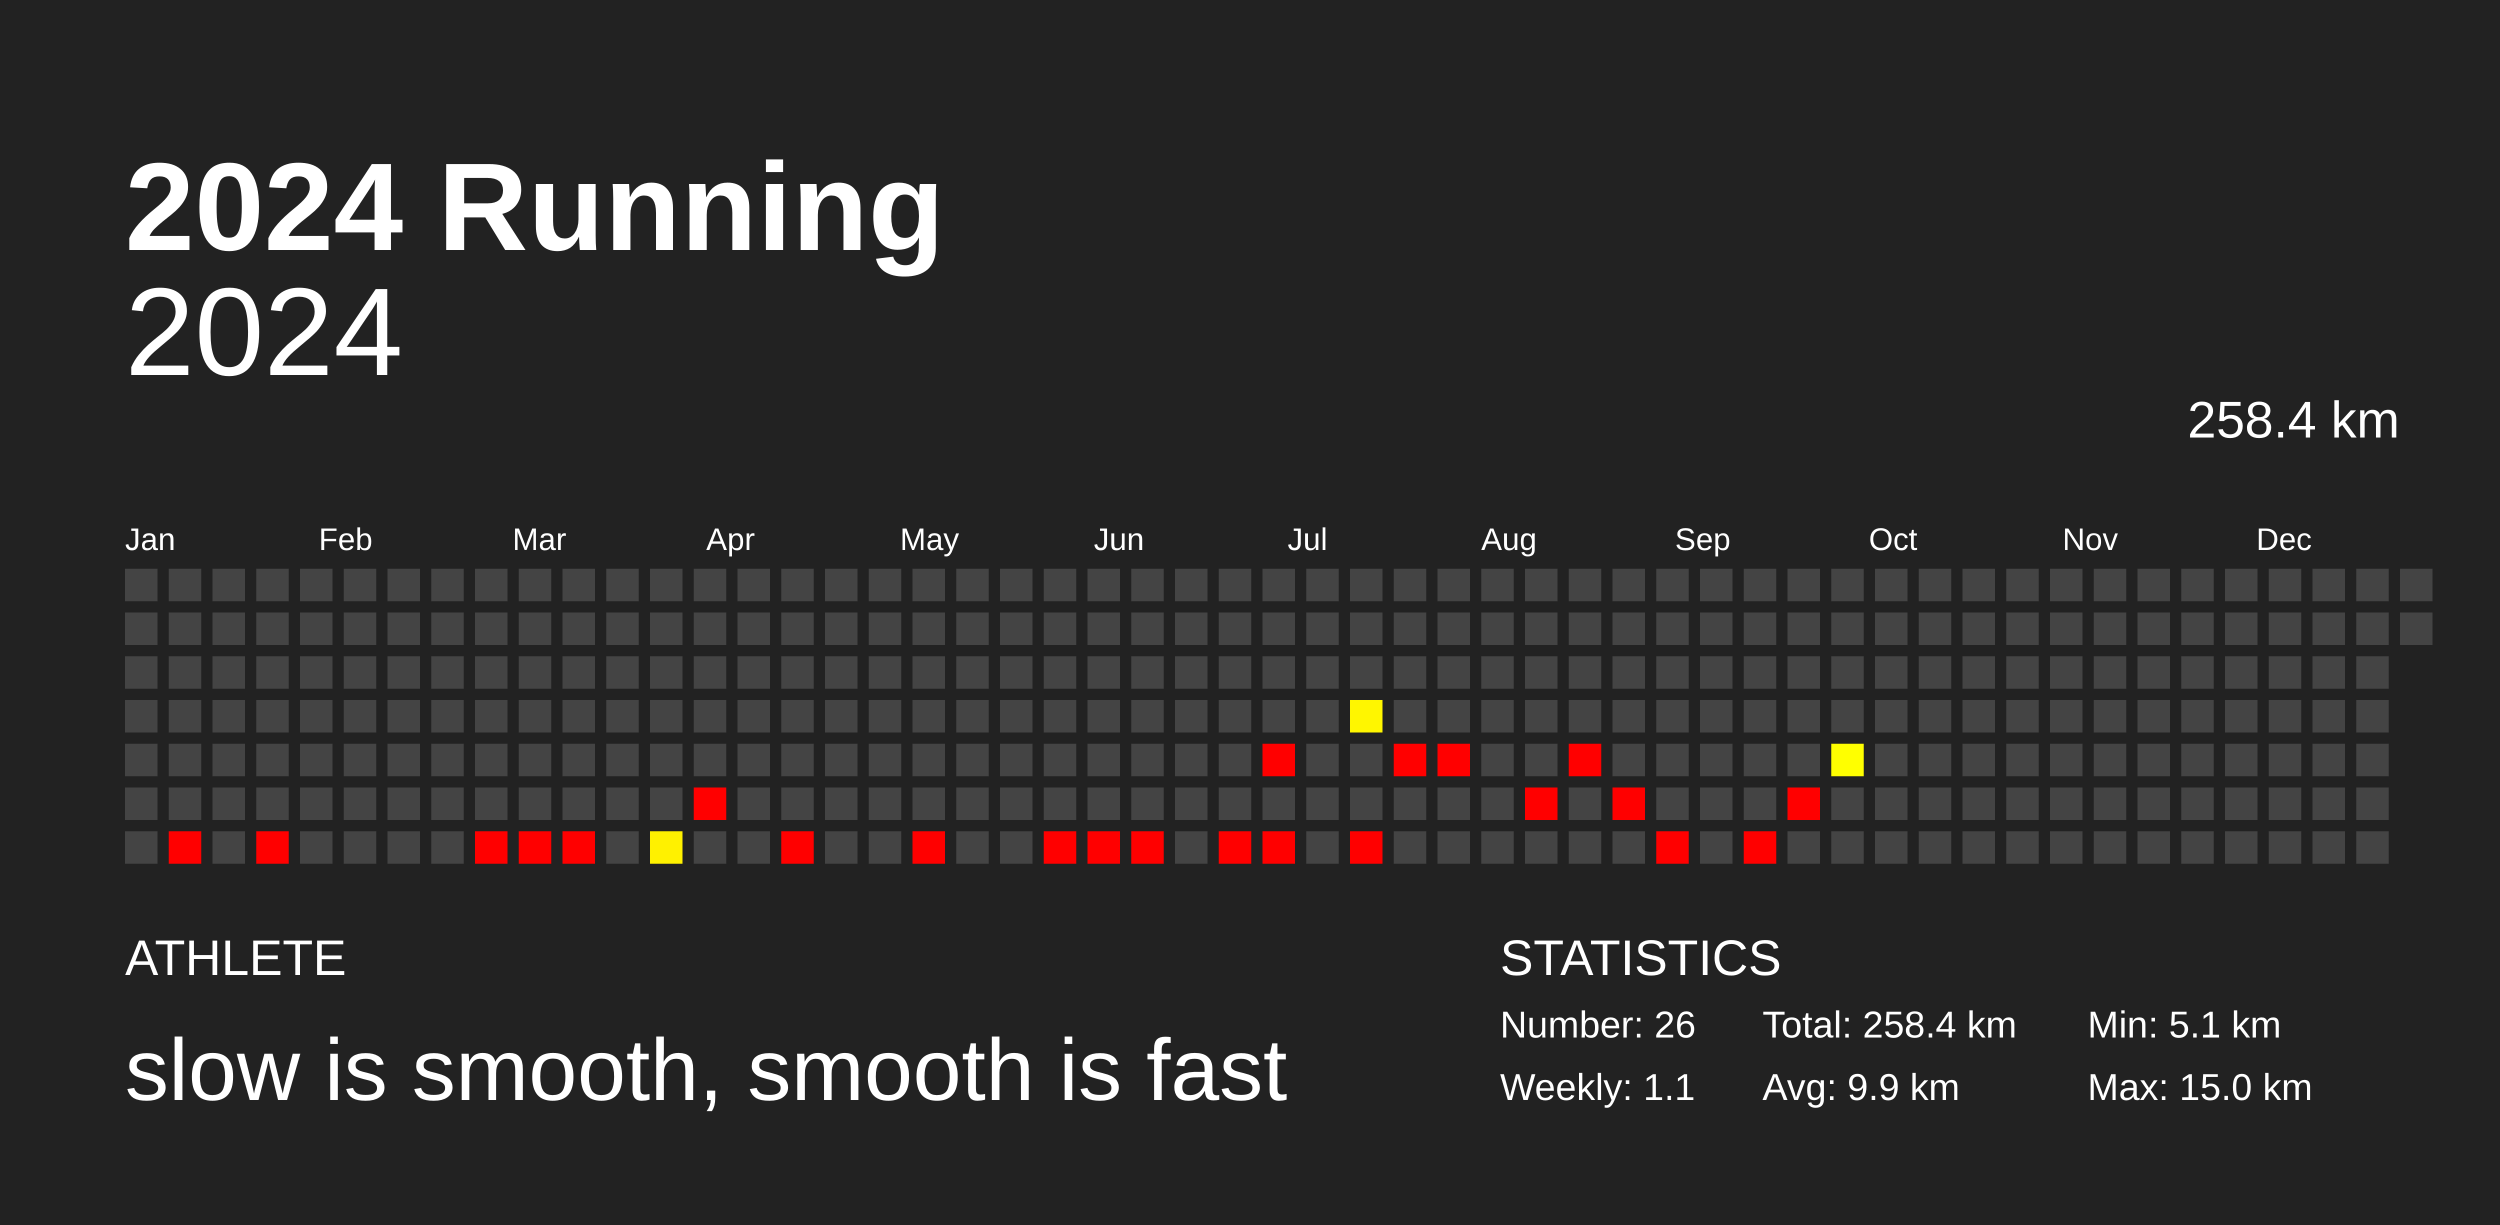
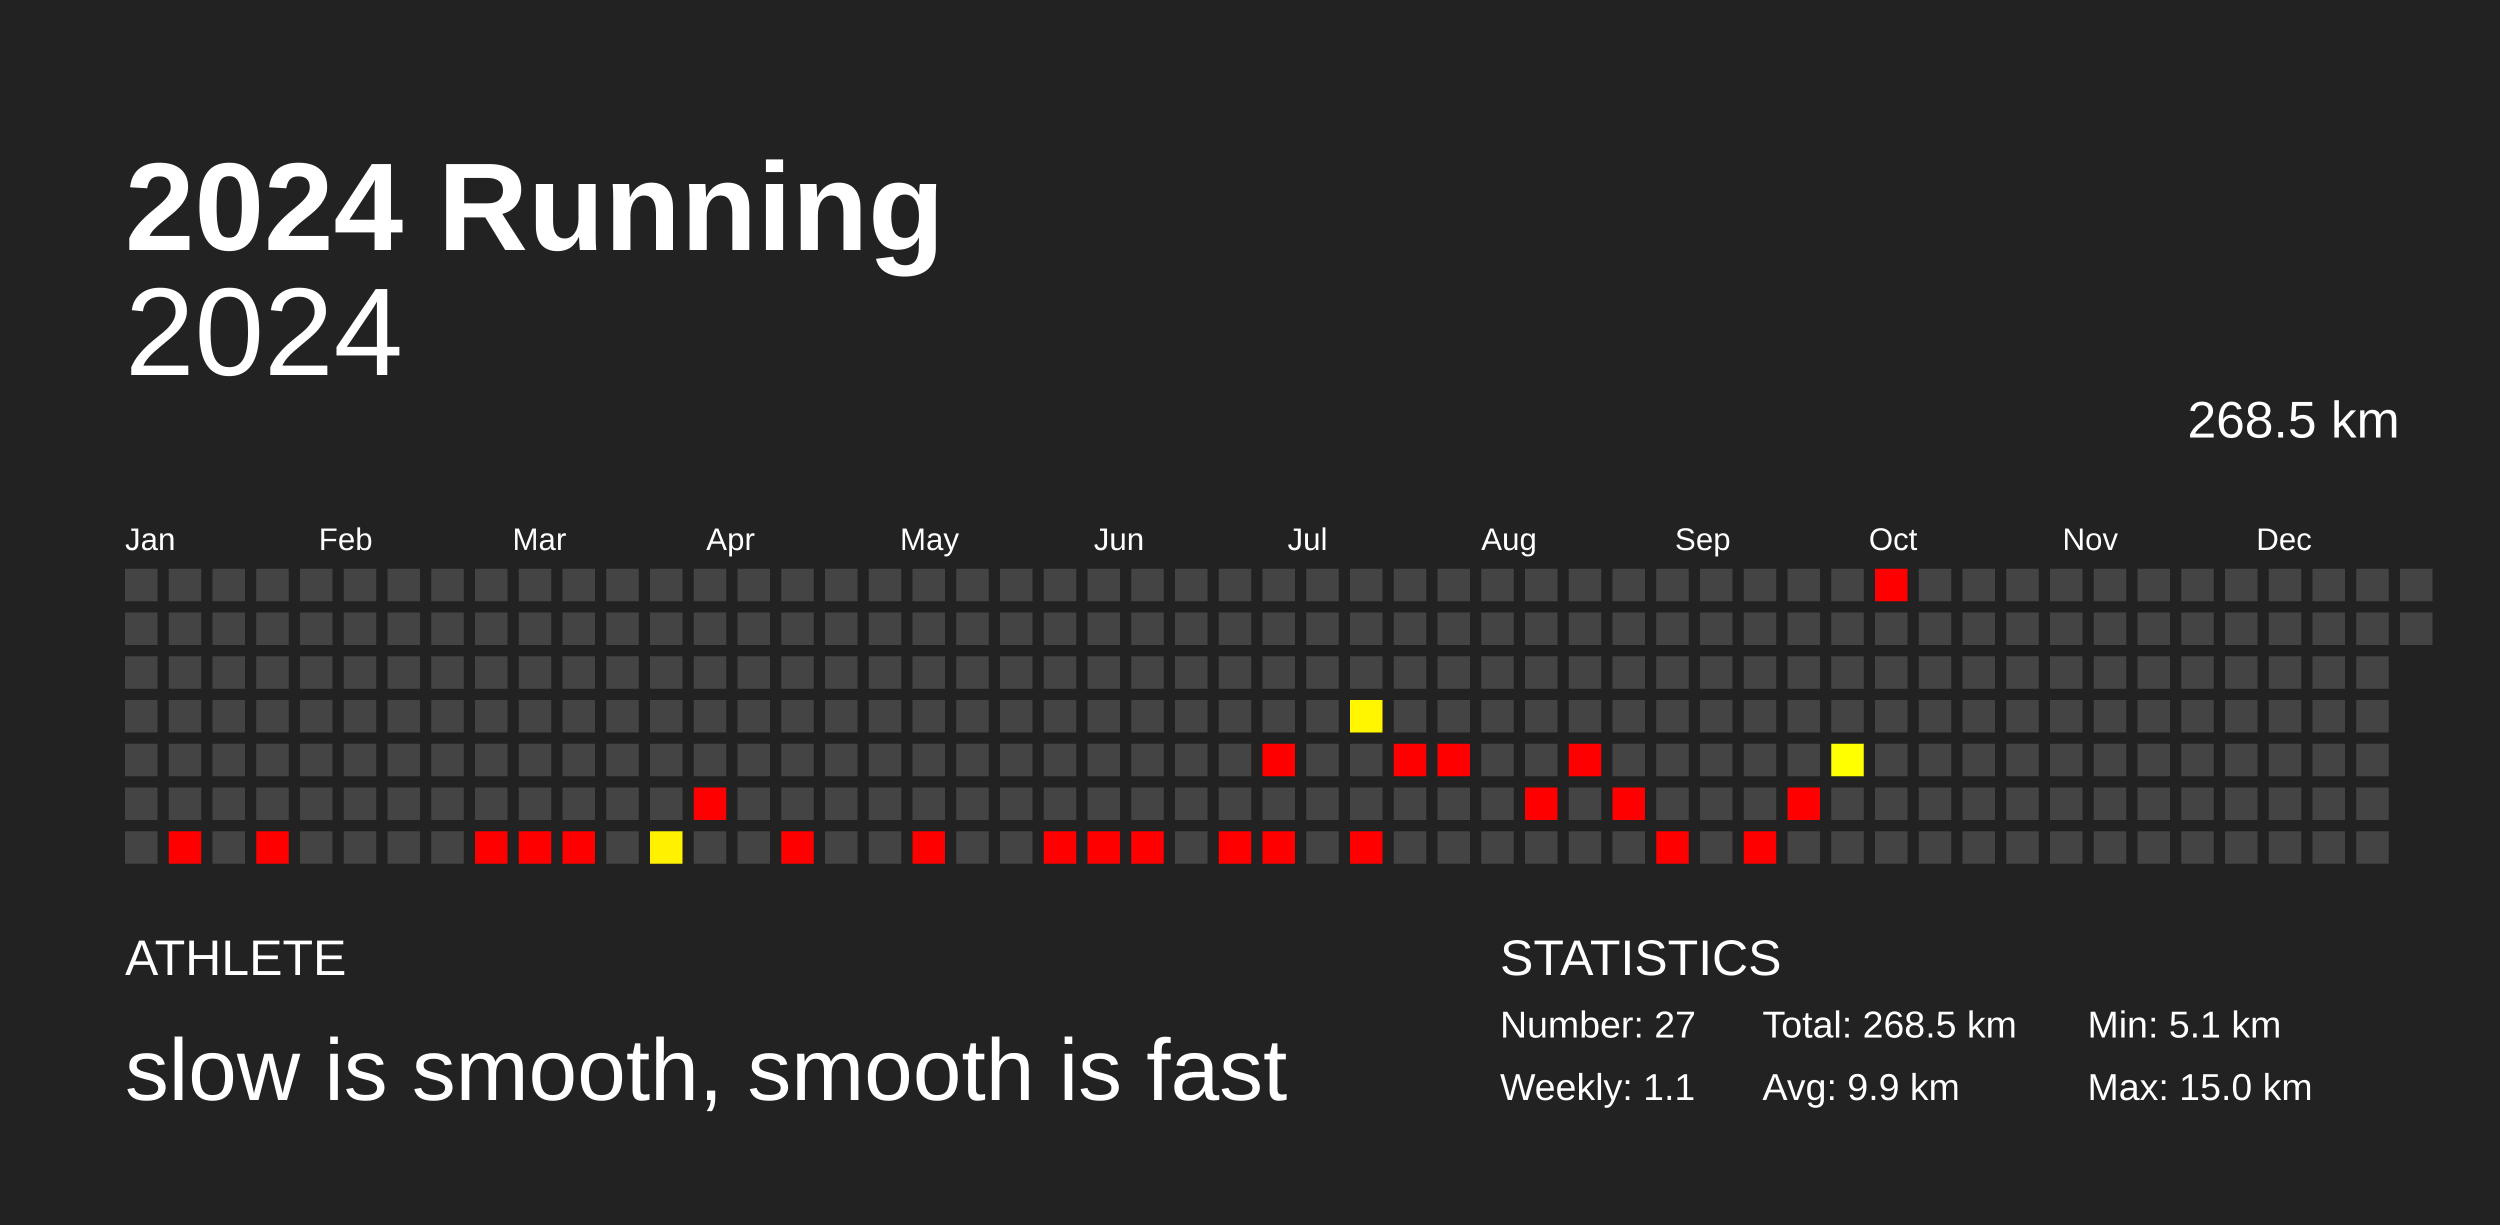
<svg xmlns="http://www.w3.org/2000/svg" baseProfile="full" height="98mm" version="1.1" viewBox="0,0,200,98" width="200mm">
  <defs />
  <rect fill="#222222" height="98" width="200" x="0" y="0" />
  <text fill="#FFFFFF" style="font-size:10px; font-family:Arial; font-weight:bold;" x="10" y="20">2024 Running</text>
  <text fill="#FFFFFF" style="font-size:4px; font-family:Arial" x="10" y="78">ATHLETE</text>
  <text fill="#FFFFFF" style="font-size:7px; font-family:Arial" x="10" y="88">slow is smooth, smooth is fast</text>
  <text fill="#FFFFFF" style="font-size:4px; font-family:Arial" x="120" y="78">STATISTICS</text>
-   <text fill="#FFFFFF" style="font-size:3px; font-family:Arial" x="120" y="83">Number: 26</text>
+   <text fill="#FFFFFF" style="font-size:3px; font-family:Arial" x="120" y="83">Number: 27</text>
  <text fill="#FFFFFF" style="font-size:3px; font-family:Arial" x="120" y="88">Weekly: 1.1</text>
-   <text fill="#FFFFFF" style="font-size:3px; font-family:Arial" x="141" y="83">Total: 258.4 km</text>
+   <text fill="#FFFFFF" style="font-size:3px; font-family:Arial" x="141" y="83">Total: 268.5 km</text>
  <text fill="#FFFFFF" style="font-size:3px; font-family:Arial" x="141" y="88">Avg: 9.9 km</text>
  <text fill="#FFFFFF" style="font-size:3px; font-family:Arial" x="167" y="83">Min: 5.1 km</text>
  <text fill="#FFFFFF" style="font-size:3px; font-family:Arial" x="167" y="88">Max: 15.0 km</text>
  <text alignment-baseline="hanging" fill="#FFFFFF" style="font-size:10.0px; font-family:Arial;" x="10" y="30">2024</text>
-   <text alignment-baseline="hanging" fill="#FFFFFF" style="font-size:4.125px; font-family:Arial;" x="175" y="35">258.4 km</text>
+   <text alignment-baseline="hanging" fill="#FFFFFF" style="font-size:4.125px; font-family:Arial;" x="175" y="35">268.5 km</text>
  <text fill="#FFFFFF" style="font-size:2.5px; font-family:Arial" x="10.0" y="44">Jan</text>
  <text fill="#FFFFFF" style="font-size:2.5px; font-family:Arial" x="25.5" y="44">Feb</text>
  <text fill="#FFFFFF" style="font-size:2.5px; font-family:Arial" x="41.0" y="44">Mar</text>
  <text fill="#FFFFFF" style="font-size:2.5px; font-family:Arial" x="56.5" y="44">Apr</text>
  <text fill="#FFFFFF" style="font-size:2.5px; font-family:Arial" x="72.0" y="44">May</text>
  <text fill="#FFFFFF" style="font-size:2.5px; font-family:Arial" x="87.5" y="44">Jun</text>
  <text fill="#FFFFFF" style="font-size:2.5px; font-family:Arial" x="103.0" y="44">Jul</text>
  <text fill="#FFFFFF" style="font-size:2.5px; font-family:Arial" x="118.5" y="44">Aug</text>
  <text fill="#FFFFFF" style="font-size:2.5px; font-family:Arial" x="134.0" y="44">Sep</text>
  <text fill="#FFFFFF" style="font-size:2.5px; font-family:Arial" x="149.5" y="44">Oct</text>
  <text fill="#FFFFFF" style="font-size:2.5px; font-family:Arial" x="165.0" y="44">Nov</text>
  <text fill="#FFFFFF" style="font-size:2.5px; font-family:Arial" x="180.5" y="44">Dec</text>
  <rect fill="#444444" height="2.6" width="2.6" x="10.0" y="45.5" />
  <rect fill="#444444" height="2.6" width="2.6" x="10.0" y="49.0" />
  <rect fill="#444444" height="2.6" width="2.6" x="10.0" y="52.5" />
  <rect fill="#444444" height="2.6" width="2.6" x="10.0" y="56.0" />
  <rect fill="#444444" height="2.6" width="2.6" x="10.0" y="59.5" />
  <rect fill="#444444" height="2.6" width="2.6" x="10.0" y="63.0" />
  <rect fill="#444444" height="2.6" width="2.6" x="10.0" y="66.5" />
  <rect fill="#444444" height="2.6" width="2.6" x="13.5" y="45.5" />
  <rect fill="#444444" height="2.6" width="2.6" x="13.5" y="49.0" />
  <rect fill="#444444" height="2.6" width="2.6" x="13.5" y="52.5" />
  <rect fill="#444444" height="2.6" width="2.6" x="13.5" y="56.0" />
  <rect fill="#444444" height="2.6" width="2.6" x="13.5" y="59.5" />
  <rect fill="#444444" height="2.6" width="2.6" x="13.5" y="63.0" />
  <rect fill="red" height="2.6" width="2.6" x="13.5" y="66.5" />
  <rect fill="#444444" height="2.6" width="2.6" x="17.0" y="45.5" />
  <rect fill="#444444" height="2.6" width="2.6" x="17.0" y="49.0" />
  <rect fill="#444444" height="2.6" width="2.6" x="17.0" y="52.5" />
  <rect fill="#444444" height="2.6" width="2.6" x="17.0" y="56.0" />
  <rect fill="#444444" height="2.6" width="2.6" x="17.0" y="59.5" />
  <rect fill="#444444" height="2.6" width="2.6" x="17.0" y="63.0" />
  <rect fill="#444444" height="2.6" width="2.6" x="17.0" y="66.5" />
  <rect fill="#444444" height="2.6" width="2.6" x="20.5" y="45.5" />
  <rect fill="#444444" height="2.6" width="2.6" x="20.5" y="49.0" />
  <rect fill="#444444" height="2.6" width="2.6" x="20.5" y="52.5" />
  <rect fill="#444444" height="2.6" width="2.6" x="20.5" y="56.0" />
  <rect fill="#444444" height="2.6" width="2.6" x="20.5" y="59.5" />
  <rect fill="#444444" height="2.6" width="2.6" x="20.5" y="63.0" />
  <rect fill="red" height="2.6" width="2.6" x="20.5" y="66.5" />
  <rect fill="#444444" height="2.6" width="2.6" x="24.0" y="45.5" />
  <rect fill="#444444" height="2.6" width="2.6" x="24.0" y="49.0" />
  <rect fill="#444444" height="2.6" width="2.6" x="24.0" y="52.5" />
  <rect fill="#444444" height="2.6" width="2.6" x="24.0" y="56.0" />
  <rect fill="#444444" height="2.6" width="2.6" x="24.0" y="59.5" />
  <rect fill="#444444" height="2.6" width="2.6" x="24.0" y="63.0" />
  <rect fill="#444444" height="2.6" width="2.6" x="24.0" y="66.5" />
  <rect fill="#444444" height="2.6" width="2.6" x="27.5" y="45.5" />
  <rect fill="#444444" height="2.6" width="2.6" x="27.5" y="49.0" />
  <rect fill="#444444" height="2.6" width="2.6" x="27.5" y="52.5" />
  <rect fill="#444444" height="2.6" width="2.6" x="27.5" y="56.0" />
  <rect fill="#444444" height="2.6" width="2.6" x="27.5" y="59.5" />
  <rect fill="#444444" height="2.6" width="2.6" x="27.5" y="63.0" />
  <rect fill="#444444" height="2.6" width="2.6" x="27.5" y="66.5" />
  <rect fill="#444444" height="2.6" width="2.6" x="31.0" y="45.5" />
  <rect fill="#444444" height="2.6" width="2.6" x="31.0" y="49.0" />
  <rect fill="#444444" height="2.6" width="2.6" x="31.0" y="52.5" />
  <rect fill="#444444" height="2.6" width="2.6" x="31.0" y="56.0" />
  <rect fill="#444444" height="2.6" width="2.6" x="31.0" y="59.5" />
  <rect fill="#444444" height="2.6" width="2.6" x="31.0" y="63.0" />
  <rect fill="#444444" height="2.6" width="2.6" x="31.0" y="66.5" />
  <rect fill="#444444" height="2.6" width="2.6" x="34.5" y="45.5" />
  <rect fill="#444444" height="2.6" width="2.6" x="34.5" y="49.0" />
  <rect fill="#444444" height="2.6" width="2.6" x="34.5" y="52.5" />
  <rect fill="#444444" height="2.6" width="2.6" x="34.5" y="56.0" />
  <rect fill="#444444" height="2.6" width="2.6" x="34.5" y="59.5" />
  <rect fill="#444444" height="2.6" width="2.6" x="34.5" y="63.0" />
  <rect fill="#444444" height="2.6" width="2.6" x="34.5" y="66.5" />
  <rect fill="#444444" height="2.6" width="2.6" x="38.0" y="45.5" />
  <rect fill="#444444" height="2.6" width="2.6" x="38.0" y="49.0" />
  <rect fill="#444444" height="2.6" width="2.6" x="38.0" y="52.5" />
  <rect fill="#444444" height="2.6" width="2.6" x="38.0" y="56.0" />
  <rect fill="#444444" height="2.6" width="2.6" x="38.0" y="59.5" />
  <rect fill="#444444" height="2.6" width="2.6" x="38.0" y="63.0" />
  <rect fill="red" height="2.6" width="2.6" x="38.0" y="66.5" />
  <rect fill="#444444" height="2.6" width="2.6" x="41.5" y="45.5" />
  <rect fill="#444444" height="2.6" width="2.6" x="41.5" y="49.0" />
  <rect fill="#444444" height="2.6" width="2.6" x="41.5" y="52.5" />
  <rect fill="#444444" height="2.6" width="2.6" x="41.5" y="56.0" />
  <rect fill="#444444" height="2.6" width="2.6" x="41.5" y="59.5" />
  <rect fill="#444444" height="2.6" width="2.6" x="41.5" y="63.0" />
  <rect fill="red" height="2.6" width="2.6" x="41.5" y="66.5" />
  <rect fill="#444444" height="2.6" width="2.6" x="45.0" y="45.5" />
  <rect fill="#444444" height="2.6" width="2.6" x="45.0" y="49.0" />
  <rect fill="#444444" height="2.6" width="2.6" x="45.0" y="52.5" />
  <rect fill="#444444" height="2.6" width="2.6" x="45.0" y="56.0" />
  <rect fill="#444444" height="2.6" width="2.6" x="45.0" y="59.5" />
  <rect fill="#444444" height="2.6" width="2.6" x="45.0" y="63.0" />
  <rect fill="red" height="2.6" width="2.6" x="45.0" y="66.5" />
  <rect fill="#444444" height="2.6" width="2.6" x="48.5" y="45.5" />
  <rect fill="#444444" height="2.6" width="2.6" x="48.5" y="49.0" />
  <rect fill="#444444" height="2.6" width="2.6" x="48.5" y="52.5" />
  <rect fill="#444444" height="2.6" width="2.6" x="48.5" y="56.0" />
  <rect fill="#444444" height="2.6" width="2.6" x="48.5" y="59.5" />
  <rect fill="#444444" height="2.6" width="2.6" x="48.5" y="63.0" />
  <rect fill="#444444" height="2.6" width="2.6" x="48.5" y="66.5" />
  <rect fill="#444444" height="2.6" width="2.6" x="52.0" y="45.5" />
  <rect fill="#444444" height="2.6" width="2.6" x="52.0" y="49.0" />
  <rect fill="#444444" height="2.6" width="2.6" x="52.0" y="52.5" />
  <rect fill="#444444" height="2.6" width="2.6" x="52.0" y="56.0" />
  <rect fill="#444444" height="2.6" width="2.6" x="52.0" y="59.5" />
  <rect fill="#444444" height="2.6" width="2.6" x="52.0" y="63.0" />
  <rect fill="#fff100" height="2.6" width="2.6" x="52.0" y="66.5" />
  <rect fill="#444444" height="2.6" width="2.6" x="55.5" y="45.5" />
  <rect fill="#444444" height="2.6" width="2.6" x="55.5" y="49.0" />
  <rect fill="#444444" height="2.6" width="2.6" x="55.5" y="52.5" />
  <rect fill="#444444" height="2.6" width="2.6" x="55.5" y="56.0" />
  <rect fill="#444444" height="2.6" width="2.6" x="55.5" y="59.5" />
  <rect fill="red" height="2.6" width="2.6" x="55.5" y="63.0" />
  <rect fill="#444444" height="2.6" width="2.6" x="55.5" y="66.5" />
  <rect fill="#444444" height="2.6" width="2.6" x="59.0" y="45.5" />
  <rect fill="#444444" height="2.6" width="2.6" x="59.0" y="49.0" />
  <rect fill="#444444" height="2.6" width="2.6" x="59.0" y="52.5" />
  <rect fill="#444444" height="2.6" width="2.6" x="59.0" y="56.0" />
  <rect fill="#444444" height="2.6" width="2.6" x="59.0" y="59.5" />
  <rect fill="#444444" height="2.6" width="2.6" x="59.0" y="63.0" />
  <rect fill="#444444" height="2.6" width="2.6" x="59.0" y="66.5" />
  <rect fill="#444444" height="2.6" width="2.6" x="62.5" y="45.5" />
  <rect fill="#444444" height="2.6" width="2.6" x="62.5" y="49.0" />
  <rect fill="#444444" height="2.6" width="2.6" x="62.5" y="52.5" />
  <rect fill="#444444" height="2.6" width="2.6" x="62.5" y="56.0" />
  <rect fill="#444444" height="2.6" width="2.6" x="62.5" y="59.5" />
  <rect fill="#444444" height="2.6" width="2.6" x="62.5" y="63.0" />
  <rect fill="red" height="2.6" width="2.6" x="62.5" y="66.5" />
  <rect fill="#444444" height="2.6" width="2.6" x="66.0" y="45.5" />
  <rect fill="#444444" height="2.6" width="2.6" x="66.0" y="49.0" />
  <rect fill="#444444" height="2.6" width="2.6" x="66.0" y="52.5" />
  <rect fill="#444444" height="2.6" width="2.6" x="66.0" y="56.0" />
  <rect fill="#444444" height="2.6" width="2.6" x="66.0" y="59.5" />
  <rect fill="#444444" height="2.6" width="2.6" x="66.0" y="63.0" />
  <rect fill="#444444" height="2.6" width="2.6" x="66.0" y="66.5" />
  <rect fill="#444444" height="2.6" width="2.6" x="69.5" y="45.5" />
  <rect fill="#444444" height="2.6" width="2.6" x="69.5" y="49.0" />
  <rect fill="#444444" height="2.6" width="2.6" x="69.5" y="52.5" />
  <rect fill="#444444" height="2.6" width="2.6" x="69.5" y="56.0" />
  <rect fill="#444444" height="2.6" width="2.6" x="69.5" y="59.5" />
  <rect fill="#444444" height="2.6" width="2.6" x="69.5" y="63.0" />
  <rect fill="#444444" height="2.6" width="2.6" x="69.5" y="66.5" />
  <rect fill="#444444" height="2.6" width="2.6" x="73.0" y="45.5" />
  <rect fill="#444444" height="2.6" width="2.6" x="73.0" y="49.0" />
  <rect fill="#444444" height="2.6" width="2.6" x="73.0" y="52.5" />
  <rect fill="#444444" height="2.6" width="2.6" x="73.0" y="56.0" />
  <rect fill="#444444" height="2.6" width="2.6" x="73.0" y="59.5" />
  <rect fill="#444444" height="2.6" width="2.6" x="73.0" y="63.0" />
  <rect fill="red" height="2.6" width="2.6" x="73.0" y="66.5" />
  <rect fill="#444444" height="2.6" width="2.6" x="76.5" y="45.5" />
  <rect fill="#444444" height="2.6" width="2.6" x="76.5" y="49.0" />
  <rect fill="#444444" height="2.6" width="2.6" x="76.5" y="52.5" />
  <rect fill="#444444" height="2.6" width="2.6" x="76.5" y="56.0" />
  <rect fill="#444444" height="2.6" width="2.6" x="76.5" y="59.5" />
  <rect fill="#444444" height="2.6" width="2.6" x="76.5" y="63.0" />
  <rect fill="#444444" height="2.6" width="2.6" x="76.5" y="66.5" />
  <rect fill="#444444" height="2.6" width="2.6" x="80.0" y="45.5" />
  <rect fill="#444444" height="2.6" width="2.6" x="80.0" y="49.0" />
  <rect fill="#444444" height="2.6" width="2.6" x="80.0" y="52.5" />
  <rect fill="#444444" height="2.6" width="2.6" x="80.0" y="56.0" />
  <rect fill="#444444" height="2.6" width="2.6" x="80.0" y="59.5" />
  <rect fill="#444444" height="2.6" width="2.6" x="80.0" y="63.0" />
  <rect fill="#444444" height="2.6" width="2.6" x="80.0" y="66.5" />
  <rect fill="#444444" height="2.6" width="2.6" x="83.5" y="45.5" />
  <rect fill="#444444" height="2.6" width="2.6" x="83.5" y="49.0" />
  <rect fill="#444444" height="2.6" width="2.6" x="83.5" y="52.5" />
  <rect fill="#444444" height="2.6" width="2.6" x="83.5" y="56.0" />
  <rect fill="#444444" height="2.6" width="2.6" x="83.5" y="59.5" />
  <rect fill="#444444" height="2.6" width="2.6" x="83.5" y="63.0" />
  <rect fill="red" height="2.6" width="2.6" x="83.5" y="66.5" />
  <rect fill="#444444" height="2.6" width="2.6" x="87.0" y="45.5" />
  <rect fill="#444444" height="2.6" width="2.6" x="87.0" y="49.0" />
  <rect fill="#444444" height="2.6" width="2.6" x="87.0" y="52.5" />
  <rect fill="#444444" height="2.6" width="2.6" x="87.0" y="56.0" />
  <rect fill="#444444" height="2.6" width="2.6" x="87.0" y="59.5" />
  <rect fill="#444444" height="2.6" width="2.6" x="87.0" y="63.0" />
  <rect fill="red" height="2.6" width="2.6" x="87.0" y="66.5" />
  <rect fill="#444444" height="2.6" width="2.6" x="90.5" y="45.5" />
  <rect fill="#444444" height="2.6" width="2.6" x="90.5" y="49.0" />
  <rect fill="#444444" height="2.6" width="2.6" x="90.5" y="52.5" />
  <rect fill="#444444" height="2.6" width="2.6" x="90.5" y="56.0" />
  <rect fill="#444444" height="2.6" width="2.6" x="90.5" y="59.5" />
  <rect fill="#444444" height="2.6" width="2.6" x="90.5" y="63.0" />
  <rect fill="red" height="2.6" width="2.6" x="90.5" y="66.5" />
  <rect fill="#444444" height="2.6" width="2.6" x="94.0" y="45.5" />
  <rect fill="#444444" height="2.6" width="2.6" x="94.0" y="49.0" />
  <rect fill="#444444" height="2.6" width="2.6" x="94.0" y="52.5" />
  <rect fill="#444444" height="2.6" width="2.6" x="94.0" y="56.0" />
  <rect fill="#444444" height="2.6" width="2.6" x="94.0" y="59.5" />
  <rect fill="#444444" height="2.6" width="2.6" x="94.0" y="63.0" />
  <rect fill="#444444" height="2.6" width="2.6" x="94.0" y="66.5" />
  <rect fill="#444444" height="2.6" width="2.6" x="97.5" y="45.5" />
  <rect fill="#444444" height="2.6" width="2.6" x="97.5" y="49.0" />
  <rect fill="#444444" height="2.6" width="2.6" x="97.5" y="52.5" />
  <rect fill="#444444" height="2.6" width="2.6" x="97.5" y="56.0" />
  <rect fill="#444444" height="2.6" width="2.6" x="97.5" y="59.5" />
  <rect fill="#444444" height="2.6" width="2.6" x="97.5" y="63.0" />
  <rect fill="red" height="2.6" width="2.6" x="97.5" y="66.5" />
  <rect fill="#444444" height="2.6" width="2.6" x="101.0" y="45.5" />
  <rect fill="#444444" height="2.6" width="2.6" x="101.0" y="49.0" />
  <rect fill="#444444" height="2.6" width="2.6" x="101.0" y="52.5" />
  <rect fill="#444444" height="2.6" width="2.6" x="101.0" y="56.0" />
  <rect fill="red" height="2.6" width="2.6" x="101.0" y="59.5" />
  <rect fill="#444444" height="2.6" width="2.6" x="101.0" y="63.0" />
  <rect fill="red" height="2.6" width="2.6" x="101.0" y="66.5" />
  <rect fill="#444444" height="2.6" width="2.6" x="104.5" y="45.5" />
  <rect fill="#444444" height="2.6" width="2.6" x="104.5" y="49.0" />
  <rect fill="#444444" height="2.6" width="2.6" x="104.5" y="52.5" />
  <rect fill="#444444" height="2.6" width="2.6" x="104.5" y="56.0" />
  <rect fill="#444444" height="2.6" width="2.6" x="104.5" y="59.5" />
  <rect fill="#444444" height="2.6" width="2.6" x="104.5" y="63.0" />
  <rect fill="#444444" height="2.6" width="2.6" x="104.5" y="66.5" />
  <rect fill="#444444" height="2.6" width="2.6" x="108.0" y="45.5" />
  <rect fill="#444444" height="2.6" width="2.6" x="108.0" y="49.0" />
  <rect fill="#444444" height="2.6" width="2.6" x="108.0" y="52.5" />
  <rect fill="#fff600" height="2.6" width="2.6" x="108.0" y="56.0" />
  <rect fill="#444444" height="2.6" width="2.6" x="108.0" y="59.5" />
  <rect fill="#444444" height="2.6" width="2.6" x="108.0" y="63.0" />
  <rect fill="red" height="2.6" width="2.6" x="108.0" y="66.5" />
  <rect fill="#444444" height="2.6" width="2.6" x="111.5" y="45.5" />
  <rect fill="#444444" height="2.6" width="2.6" x="111.5" y="49.0" />
  <rect fill="#444444" height="2.6" width="2.6" x="111.5" y="52.5" />
  <rect fill="#444444" height="2.6" width="2.6" x="111.5" y="56.0" />
  <rect fill="red" height="2.6" width="2.6" x="111.5" y="59.5" />
  <rect fill="#444444" height="2.6" width="2.6" x="111.5" y="63.0" />
  <rect fill="#444444" height="2.6" width="2.6" x="111.5" y="66.5" />
  <rect fill="#444444" height="2.6" width="2.6" x="115.0" y="45.5" />
  <rect fill="#444444" height="2.6" width="2.6" x="115.0" y="49.0" />
  <rect fill="#444444" height="2.6" width="2.6" x="115.0" y="52.5" />
  <rect fill="#444444" height="2.6" width="2.6" x="115.0" y="56.0" />
  <rect fill="red" height="2.6" width="2.6" x="115.0" y="59.5" />
  <rect fill="#444444" height="2.6" width="2.6" x="115.0" y="63.0" />
  <rect fill="#444444" height="2.6" width="2.6" x="115.0" y="66.5" />
  <rect fill="#444444" height="2.6" width="2.6" x="118.5" y="45.5" />
  <rect fill="#444444" height="2.6" width="2.6" x="118.5" y="49.0" />
  <rect fill="#444444" height="2.6" width="2.6" x="118.5" y="52.5" />
  <rect fill="#444444" height="2.6" width="2.6" x="118.5" y="56.0" />
  <rect fill="#444444" height="2.6" width="2.6" x="118.5" y="59.5" />
  <rect fill="#444444" height="2.6" width="2.6" x="118.5" y="63.0" />
  <rect fill="#444444" height="2.6" width="2.6" x="118.5" y="66.5" />
  <rect fill="#444444" height="2.6" width="2.6" x="122.0" y="45.5" />
  <rect fill="#444444" height="2.6" width="2.6" x="122.0" y="49.0" />
  <rect fill="#444444" height="2.6" width="2.6" x="122.0" y="52.5" />
  <rect fill="#444444" height="2.6" width="2.6" x="122.0" y="56.0" />
  <rect fill="#444444" height="2.6" width="2.6" x="122.0" y="59.5" />
  <rect fill="red" height="2.6" width="2.6" x="122.0" y="63.0" />
  <rect fill="#444444" height="2.6" width="2.6" x="122.0" y="66.5" />
  <rect fill="#444444" height="2.6" width="2.6" x="125.5" y="45.5" />
  <rect fill="#444444" height="2.6" width="2.6" x="125.5" y="49.0" />
  <rect fill="#444444" height="2.6" width="2.6" x="125.5" y="52.5" />
  <rect fill="#444444" height="2.6" width="2.6" x="125.5" y="56.0" />
  <rect fill="red" height="2.6" width="2.6" x="125.5" y="59.5" />
  <rect fill="#444444" height="2.6" width="2.6" x="125.5" y="63.0" />
  <rect fill="#444444" height="2.6" width="2.6" x="125.5" y="66.5" />
  <rect fill="#444444" height="2.6" width="2.6" x="129.0" y="45.5" />
  <rect fill="#444444" height="2.6" width="2.6" x="129.0" y="49.0" />
  <rect fill="#444444" height="2.6" width="2.6" x="129.0" y="52.5" />
  <rect fill="#444444" height="2.6" width="2.6" x="129.0" y="56.0" />
  <rect fill="#444444" height="2.6" width="2.6" x="129.0" y="59.5" />
  <rect fill="red" height="2.6" width="2.6" x="129.0" y="63.0" />
  <rect fill="#444444" height="2.6" width="2.6" x="129.0" y="66.5" />
  <rect fill="#444444" height="2.6" width="2.6" x="132.5" y="45.5" />
  <rect fill="#444444" height="2.6" width="2.6" x="132.5" y="49.0" />
  <rect fill="#444444" height="2.6" width="2.6" x="132.5" y="52.5" />
  <rect fill="#444444" height="2.6" width="2.6" x="132.5" y="56.0" />
  <rect fill="#444444" height="2.6" width="2.6" x="132.5" y="59.5" />
  <rect fill="#444444" height="2.6" width="2.6" x="132.5" y="63.0" />
  <rect fill="red" height="2.6" width="2.6" x="132.5" y="66.5" />
  <rect fill="#444444" height="2.6" width="2.6" x="136.0" y="45.5" />
  <rect fill="#444444" height="2.6" width="2.6" x="136.0" y="49.0" />
  <rect fill="#444444" height="2.6" width="2.6" x="136.0" y="52.5" />
  <rect fill="#444444" height="2.6" width="2.6" x="136.0" y="56.0" />
  <rect fill="#444444" height="2.6" width="2.6" x="136.0" y="59.5" />
  <rect fill="#444444" height="2.6" width="2.6" x="136.0" y="63.0" />
  <rect fill="#444444" height="2.6" width="2.6" x="136.0" y="66.5" />
  <rect fill="#444444" height="2.6" width="2.6" x="139.5" y="45.5" />
  <rect fill="#444444" height="2.6" width="2.6" x="139.5" y="49.0" />
  <rect fill="#444444" height="2.6" width="2.6" x="139.5" y="52.5" />
  <rect fill="#444444" height="2.6" width="2.6" x="139.5" y="56.0" />
  <rect fill="#444444" height="2.6" width="2.6" x="139.5" y="59.5" />
  <rect fill="#444444" height="2.6" width="2.6" x="139.5" y="63.0" />
  <rect fill="red" height="2.6" width="2.6" x="139.5" y="66.5" />
  <rect fill="#444444" height="2.6" width="2.6" x="143.0" y="45.5" />
  <rect fill="#444444" height="2.6" width="2.6" x="143.0" y="49.0" />
  <rect fill="#444444" height="2.6" width="2.6" x="143.0" y="52.5" />
  <rect fill="#444444" height="2.6" width="2.6" x="143.0" y="56.0" />
  <rect fill="#444444" height="2.6" width="2.6" x="143.0" y="59.5" />
  <rect fill="red" height="2.6" width="2.6" x="143.0" y="63.0" />
  <rect fill="#444444" height="2.6" width="2.6" x="143.0" y="66.5" />
  <rect fill="#444444" height="2.6" width="2.6" x="146.5" y="45.5" />
  <rect fill="#444444" height="2.6" width="2.6" x="146.5" y="49.0" />
  <rect fill="#444444" height="2.6" width="2.6" x="146.5" y="52.5" />
  <rect fill="#444444" height="2.6" width="2.6" x="146.5" y="56.0" />
  <rect fill="#ffff00" height="2.6" width="2.6" x="146.5" y="59.5" />
  <rect fill="#444444" height="2.6" width="2.6" x="146.5" y="63.0" />
  <rect fill="#444444" height="2.6" width="2.6" x="146.5" y="66.5" />
-   <rect fill="#444444" height="2.6" width="2.6" x="150.0" y="45.5" />
+   <rect fill="red" height="2.6" width="2.6" x="150.0" y="45.5" />
  <rect fill="#444444" height="2.6" width="2.6" x="150.0" y="49.0" />
  <rect fill="#444444" height="2.6" width="2.6" x="150.0" y="52.5" />
  <rect fill="#444444" height="2.6" width="2.6" x="150.0" y="56.0" />
  <rect fill="#444444" height="2.6" width="2.6" x="150.0" y="59.5" />
  <rect fill="#444444" height="2.6" width="2.6" x="150.0" y="63.0" />
  <rect fill="#444444" height="2.6" width="2.6" x="150.0" y="66.5" />
  <rect fill="#444444" height="2.6" width="2.6" x="153.5" y="45.5" />
  <rect fill="#444444" height="2.6" width="2.6" x="153.5" y="49.0" />
  <rect fill="#444444" height="2.6" width="2.6" x="153.5" y="52.5" />
  <rect fill="#444444" height="2.6" width="2.6" x="153.5" y="56.0" />
  <rect fill="#444444" height="2.6" width="2.6" x="153.5" y="59.5" />
  <rect fill="#444444" height="2.6" width="2.6" x="153.5" y="63.0" />
  <rect fill="#444444" height="2.6" width="2.6" x="153.5" y="66.5" />
  <rect fill="#444444" height="2.6" width="2.6" x="157.0" y="45.5" />
  <rect fill="#444444" height="2.6" width="2.6" x="157.0" y="49.0" />
  <rect fill="#444444" height="2.6" width="2.6" x="157.0" y="52.5" />
  <rect fill="#444444" height="2.6" width="2.6" x="157.0" y="56.0" />
  <rect fill="#444444" height="2.6" width="2.6" x="157.0" y="59.5" />
  <rect fill="#444444" height="2.6" width="2.6" x="157.0" y="63.0" />
  <rect fill="#444444" height="2.6" width="2.6" x="157.0" y="66.5" />
  <rect fill="#444444" height="2.6" width="2.6" x="160.5" y="45.5" />
  <rect fill="#444444" height="2.6" width="2.6" x="160.5" y="49.0" />
  <rect fill="#444444" height="2.6" width="2.6" x="160.5" y="52.5" />
  <rect fill="#444444" height="2.6" width="2.6" x="160.5" y="56.0" />
  <rect fill="#444444" height="2.6" width="2.6" x="160.5" y="59.5" />
  <rect fill="#444444" height="2.6" width="2.6" x="160.5" y="63.0" />
  <rect fill="#444444" height="2.6" width="2.6" x="160.5" y="66.5" />
  <rect fill="#444444" height="2.6" width="2.6" x="164.0" y="45.5" />
  <rect fill="#444444" height="2.6" width="2.6" x="164.0" y="49.0" />
  <rect fill="#444444" height="2.6" width="2.6" x="164.0" y="52.5" />
  <rect fill="#444444" height="2.6" width="2.6" x="164.0" y="56.0" />
  <rect fill="#444444" height="2.6" width="2.6" x="164.0" y="59.5" />
  <rect fill="#444444" height="2.6" width="2.6" x="164.0" y="63.0" />
  <rect fill="#444444" height="2.6" width="2.6" x="164.0" y="66.5" />
  <rect fill="#444444" height="2.6" width="2.6" x="167.5" y="45.5" />
  <rect fill="#444444" height="2.6" width="2.6" x="167.5" y="49.0" />
  <rect fill="#444444" height="2.6" width="2.6" x="167.5" y="52.5" />
  <rect fill="#444444" height="2.6" width="2.6" x="167.5" y="56.0" />
  <rect fill="#444444" height="2.6" width="2.6" x="167.5" y="59.5" />
  <rect fill="#444444" height="2.6" width="2.6" x="167.5" y="63.0" />
  <rect fill="#444444" height="2.6" width="2.6" x="167.5" y="66.5" />
  <rect fill="#444444" height="2.6" width="2.6" x="171.0" y="45.5" />
  <rect fill="#444444" height="2.6" width="2.6" x="171.0" y="49.0" />
  <rect fill="#444444" height="2.6" width="2.6" x="171.0" y="52.5" />
  <rect fill="#444444" height="2.6" width="2.6" x="171.0" y="56.0" />
  <rect fill="#444444" height="2.6" width="2.6" x="171.0" y="59.5" />
  <rect fill="#444444" height="2.6" width="2.6" x="171.0" y="63.0" />
  <rect fill="#444444" height="2.6" width="2.6" x="171.0" y="66.5" />
  <rect fill="#444444" height="2.6" width="2.6" x="174.5" y="45.5" />
  <rect fill="#444444" height="2.6" width="2.6" x="174.5" y="49.0" />
  <rect fill="#444444" height="2.6" width="2.6" x="174.5" y="52.5" />
  <rect fill="#444444" height="2.6" width="2.6" x="174.5" y="56.0" />
  <rect fill="#444444" height="2.6" width="2.6" x="174.5" y="59.5" />
  <rect fill="#444444" height="2.6" width="2.6" x="174.5" y="63.0" />
  <rect fill="#444444" height="2.6" width="2.6" x="174.5" y="66.5" />
  <rect fill="#444444" height="2.6" width="2.6" x="178.0" y="45.5" />
  <rect fill="#444444" height="2.6" width="2.6" x="178.0" y="49.0" />
  <rect fill="#444444" height="2.6" width="2.6" x="178.0" y="52.5" />
  <rect fill="#444444" height="2.6" width="2.6" x="178.0" y="56.0" />
  <rect fill="#444444" height="2.6" width="2.6" x="178.0" y="59.5" />
  <rect fill="#444444" height="2.6" width="2.6" x="178.0" y="63.0" />
  <rect fill="#444444" height="2.6" width="2.6" x="178.0" y="66.5" />
  <rect fill="#444444" height="2.6" width="2.6" x="181.5" y="45.5" />
  <rect fill="#444444" height="2.6" width="2.6" x="181.5" y="49.0" />
  <rect fill="#444444" height="2.6" width="2.6" x="181.5" y="52.5" />
  <rect fill="#444444" height="2.6" width="2.6" x="181.5" y="56.0" />
  <rect fill="#444444" height="2.6" width="2.6" x="181.5" y="59.5" />
  <rect fill="#444444" height="2.6" width="2.6" x="181.5" y="63.0" />
  <rect fill="#444444" height="2.6" width="2.6" x="181.5" y="66.5" />
  <rect fill="#444444" height="2.6" width="2.6" x="185.0" y="45.5" />
  <rect fill="#444444" height="2.6" width="2.6" x="185.0" y="49.0" />
  <rect fill="#444444" height="2.6" width="2.6" x="185.0" y="52.5" />
  <rect fill="#444444" height="2.6" width="2.6" x="185.0" y="56.0" />
  <rect fill="#444444" height="2.6" width="2.6" x="185.0" y="59.5" />
  <rect fill="#444444" height="2.6" width="2.6" x="185.0" y="63.0" />
  <rect fill="#444444" height="2.6" width="2.6" x="185.0" y="66.5" />
  <rect fill="#444444" height="2.6" width="2.6" x="188.5" y="45.5" />
  <rect fill="#444444" height="2.6" width="2.6" x="188.5" y="49.0" />
  <rect fill="#444444" height="2.6" width="2.6" x="188.5" y="52.5" />
  <rect fill="#444444" height="2.6" width="2.6" x="188.5" y="56.0" />
  <rect fill="#444444" height="2.6" width="2.6" x="188.5" y="59.5" />
  <rect fill="#444444" height="2.6" width="2.6" x="188.5" y="63.0" />
  <rect fill="#444444" height="2.6" width="2.6" x="188.5" y="66.5" />
  <rect fill="#444444" height="2.6" width="2.6" x="192.0" y="45.5" />
  <rect fill="#444444" height="2.6" width="2.6" x="192.0" y="49.0" />
</svg>
